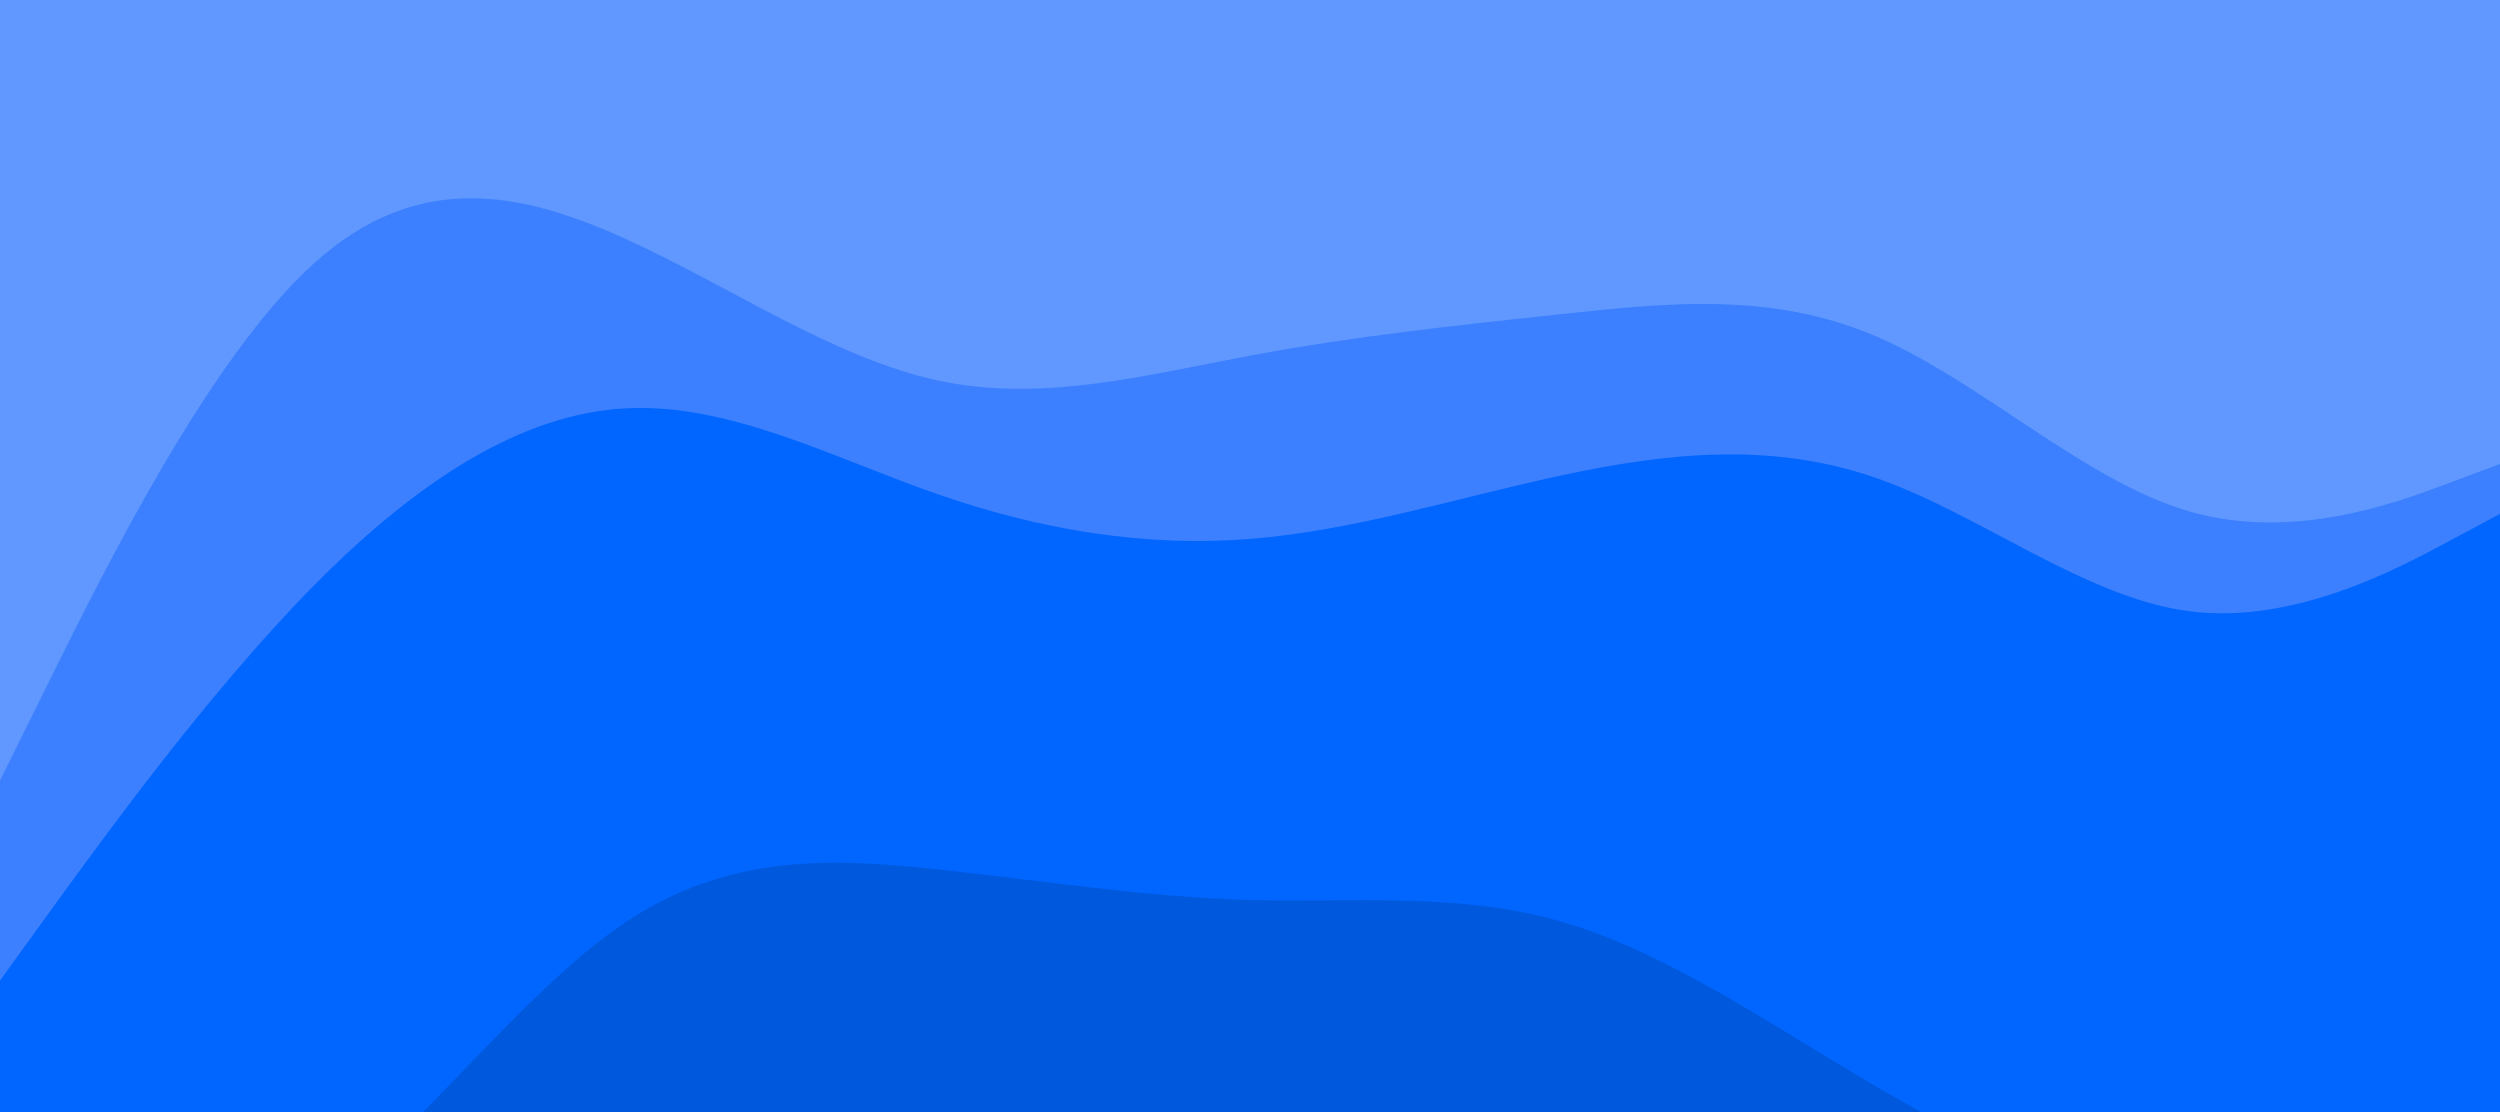
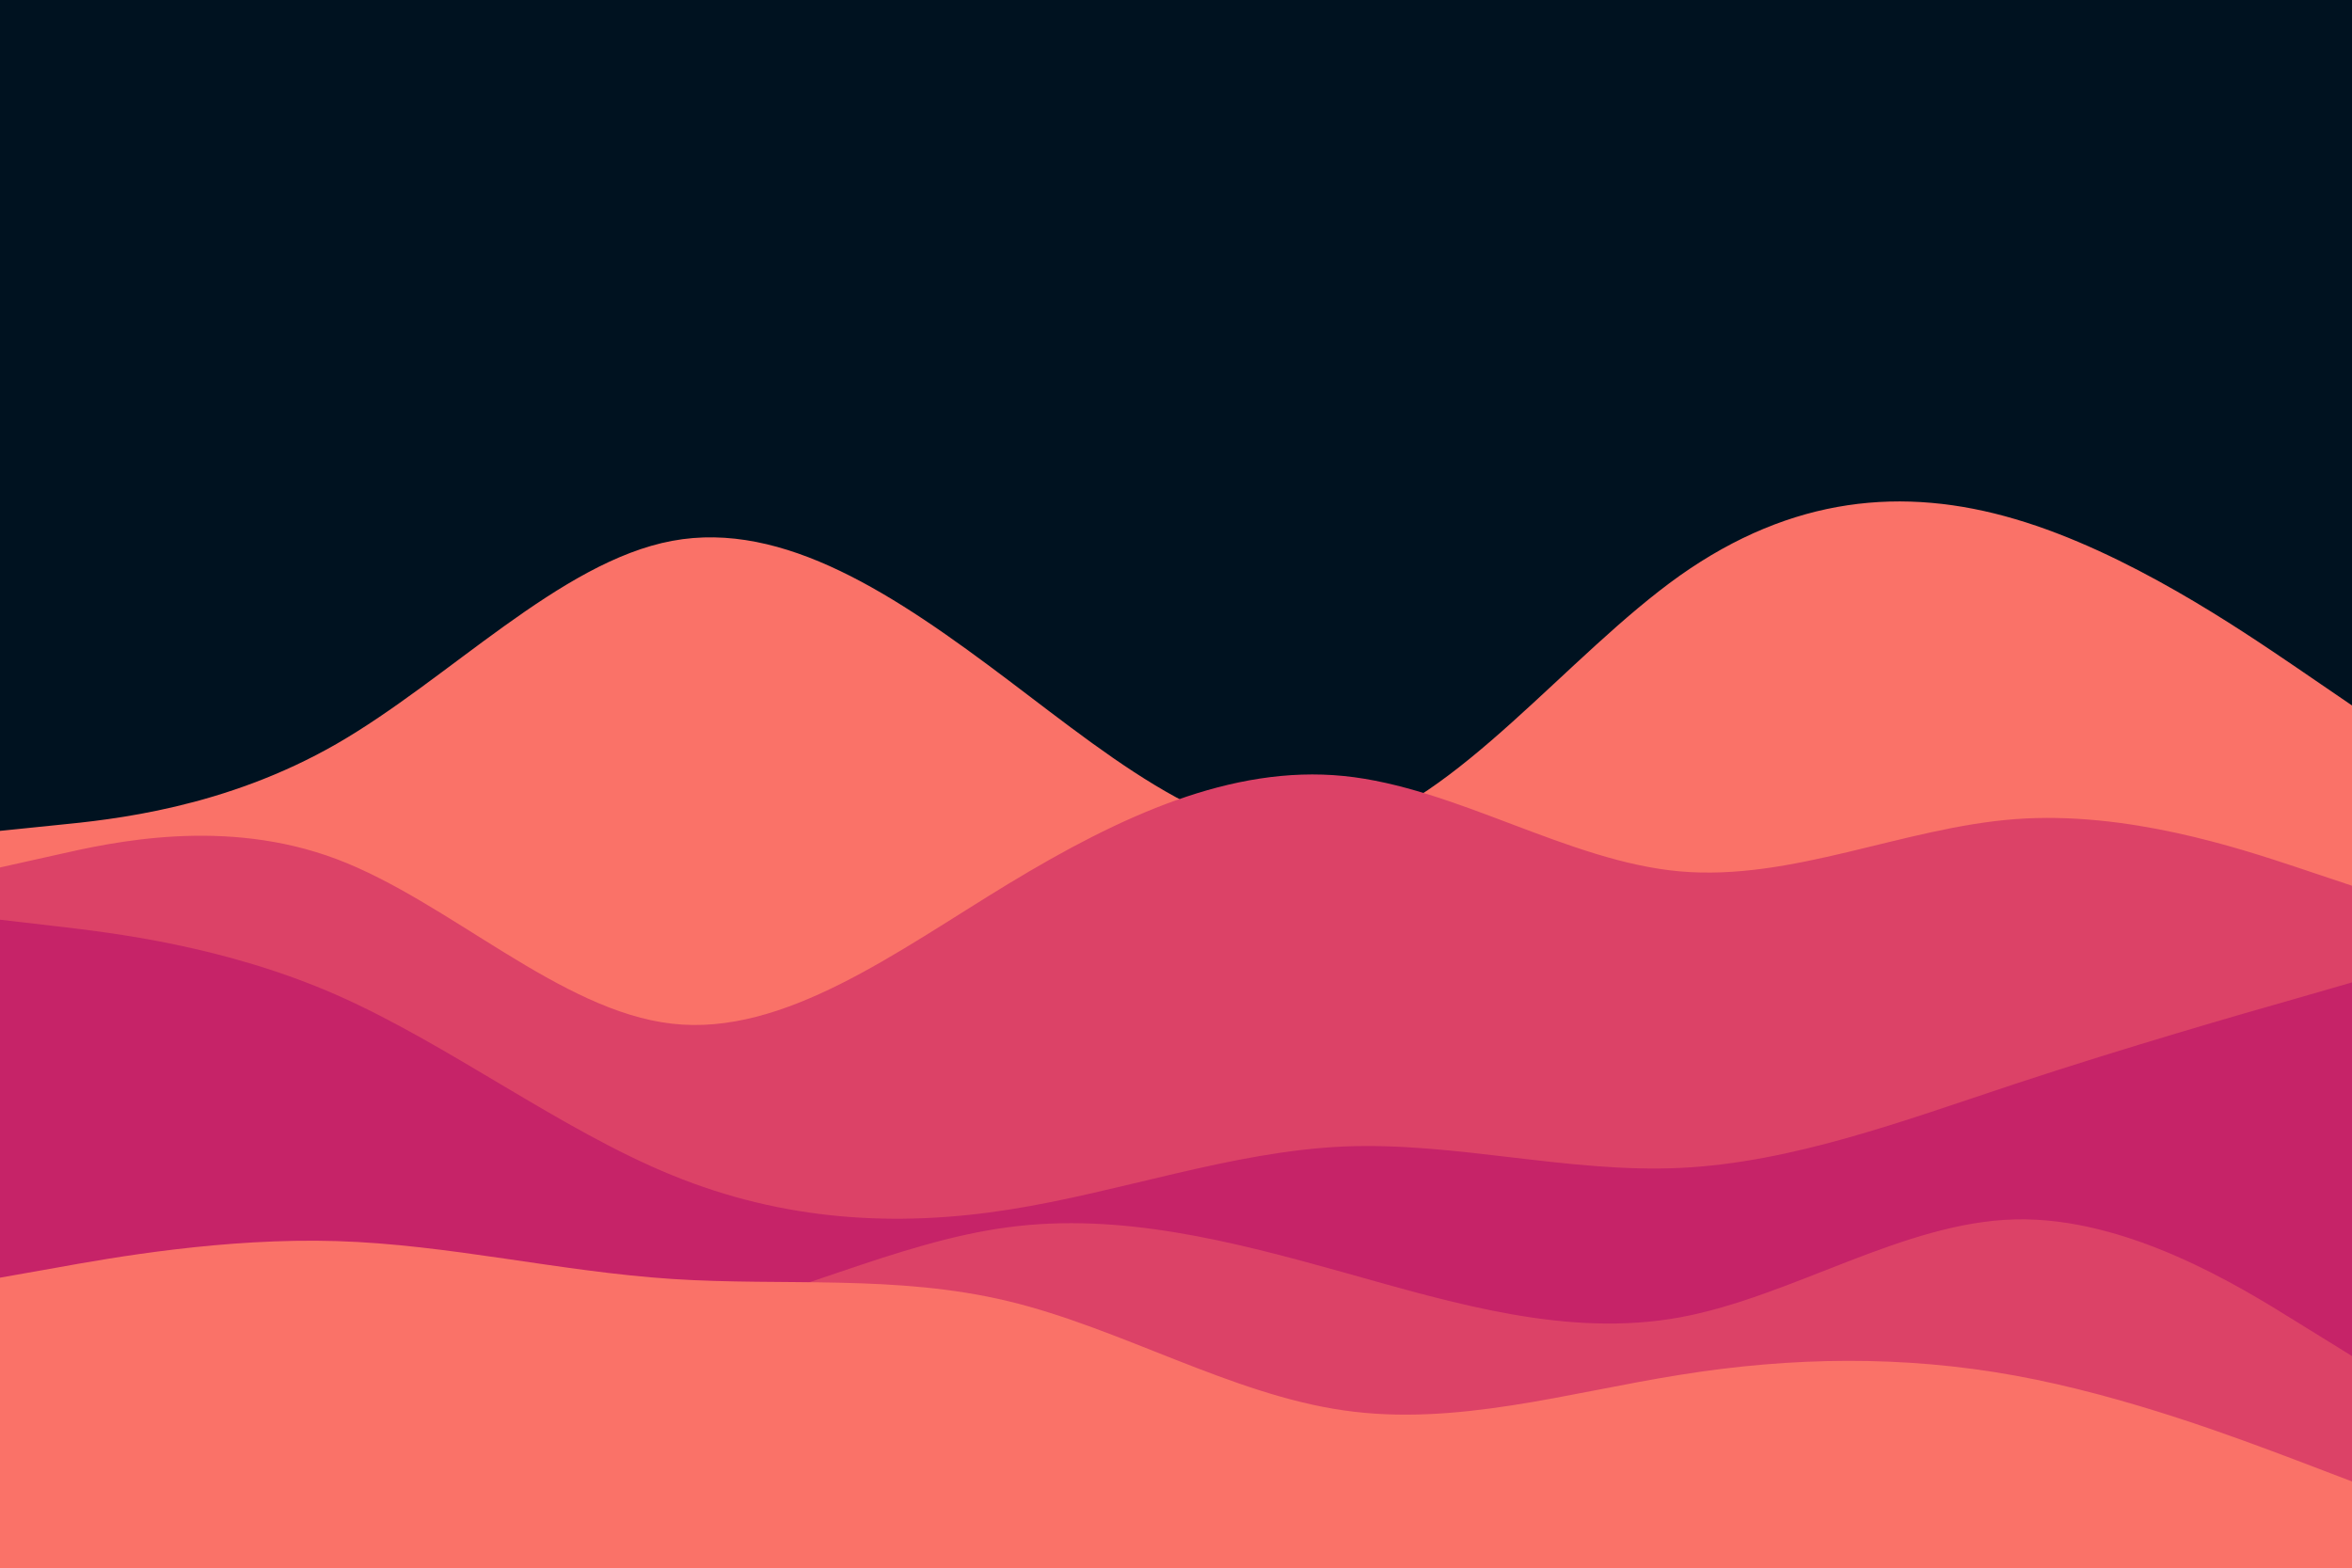
- <svg xmlns="http://www.w3.org/2000/svg" id="visual" viewBox="0 0 900 400" width="900" height="400" version="1.1">
-   <path d="M0 283L18.8 245C37.7 207 75.3 131 112.8 97C150.3 63 187.7 71 225.2 88C262.7 105 300.3 131 337.8 139C375.3 147 412.7 137 450.2 130C487.7 123 525.3 119 562.8 115C600.3 111 637.7 107 675.2 123C712.7 139 750.3 175 787.8 186C825.3 197 862.7 183 881.3 176L900 169L900 0L881.3 0C862.7 0 825.3 0 787.8 0C750.3 0 712.7 0 675.2 0C637.7 0 600.3 0 562.8 0C525.3 0 487.7 0 450.2 0C412.7 0 375.3 0 337.8 0C300.3 0 262.7 0 225.2 0C187.7 0 150.3 0 112.8 0C75.3 0 37.7 0 18.8 0L0 0Z" fill="#6198ff" />
-   <path d="M0 355L18.8 329C37.7 303 75.3 251 112.8 213C150.3 175 187.7 151 225.2 149C262.7 147 300.3 167 337.8 180C375.3 193 412.7 199 450.2 196C487.7 193 525.3 181 562.8 173C600.3 165 637.7 161 675.2 174C712.7 187 750.3 217 787.8 222C825.3 227 862.7 207 881.3 197L900 187L900 167L881.3 174C862.7 181 825.3 195 787.8 184C750.3 173 712.7 137 675.2 121C637.7 105 600.3 109 562.8 113C525.3 117 487.7 121 450.2 128C412.7 135 375.3 145 337.8 137C300.3 129 262.7 103 225.2 86C187.7 69 150.3 61 112.8 95C75.3 129 37.7 205 18.8 243L0 281Z" fill="#3c80ff" />
-   <path d="M0 463L18.8 463C37.7 463 75.3 463 112.8 437C150.3 411 187.7 359 225.2 334C262.7 309 300.3 311 337.8 315C375.3 319 412.7 325 450.2 326C487.7 327 525.3 323 562.8 334C600.3 345 637.7 371 675.2 393C712.7 415 750.3 433 787.8 436C825.3 439 862.7 427 881.3 421L900 415L900 185L881.3 195C862.7 205 825.3 225 787.8 220C750.3 215 712.7 185 675.2 172C637.7 159 600.3 163 562.8 171C525.3 179 487.7 191 450.2 194C412.7 197 375.3 191 337.8 178C300.3 165 262.7 145 225.2 147C187.7 149 150.3 173 112.8 211C75.3 249 37.7 301 18.8 327L0 353Z" fill="#0066ff" />
-   <path d="M0 475L18.8 484C37.7 493 75.3 511 112.8 500C150.3 489 187.7 449 225.2 434C262.7 419 300.3 429 337.8 435C375.3 441 412.7 443 450.2 437C487.7 431 525.3 417 562.8 427C600.3 437 637.7 471 675.2 498C712.7 525 750.3 545 787.8 534C825.3 523 862.7 481 881.3 460L900 439L900 413L881.3 419C862.7 425 825.3 437 787.8 434C750.3 431 712.7 413 675.2 391C637.7 369 600.3 343 562.8 332C525.3 321 487.7 325 450.2 324C412.7 323 375.3 317 337.8 313C300.3 309 262.7 307 225.2 332C187.7 357 150.3 409 112.8 435C75.3 461 37.7 461 18.8 461L0 461Z" fill="#0059dd" />
-   <path d="M0 601L18.8 601C37.7 601 75.3 601 112.8 601C150.3 601 187.7 601 225.2 601C262.7 601 300.3 601 337.8 601C375.3 601 412.7 601 450.2 601C487.7 601 525.3 601 562.8 601C600.3 601 637.7 601 675.2 601C712.7 601 750.3 601 787.8 601C825.3 601 862.7 601 881.3 601L900 601L900 437L881.3 458C862.7 479 825.3 521 787.8 532C750.3 543 712.7 523 675.2 496C637.7 469 600.3 435 562.8 425C525.3 415 487.7 429 450.2 435C412.7 441 375.3 439 337.8 433C300.3 427 262.7 417 225.2 432C187.7 447 150.3 487 112.8 498C75.3 509 37.7 491 18.8 482L0 473Z" fill="#004cbb" />
+ <svg xmlns="http://www.w3.org/2000/svg" id="visual" viewBox="0 0 900 600" width="900" height="600" version="1.1">
+   <rect x="0" y="0" width="900" height="600" fill="#001220" />
+   <path d="M0 318L21.5 315.8C43 313.7 86 309.3 128.8 284.7C171.7 260 214.3 215 257.2 207C300 199 343 228 385.8 260.3C428.7 292.7 471.3 328.3 514.2 317.8C557 307.3 600 250.7 642.8 220.3C685.7 190 728.3 186 771.2 198.7C814 211.3 857 240.7 878.5 255.3L900 270L900 601L878.5 601C857 601 814 601 771.2 601C728.3 601 685.7 601 642.8 601C600 601 557 601 514.2 601C471.3 601 428.7 601 385.8 601C343 601 300 601 257.2 601C214.3 601 171.7 601 128.8 601C86 601 43 601 21.5 601L0 601Z" fill="#fa7268" />
+   <path d="M0 332L21.5 327.2C43 322.3 86 312.7 128.8 328.8C171.7 345 214.3 387 257.2 391.8C300 396.7 343 364.3 385.8 338.3C428.7 312.3 471.3 292.7 514.2 297C557 301.3 600 329.7 642.8 333.5C685.7 337.3 728.3 316.7 771.2 313.5C814 310.3 857 324.7 878.5 331.8L900 339L900 601L878.5 601C857 601 814 601 771.2 601C728.3 601 685.7 601 642.8 601C600 601 557 601 514.2 601C471.3 601 428.7 601 385.8 601C343 601 300 601 257.2 601C214.3 601 171.7 601 128.8 601C86 601 43 601 21.5 601L0 601Z" fill="#dc4267" />
+   <path d="M0 352L21.5 354.5C43 357 86 362 128.8 380.8C171.7 399.7 214.3 432.3 257.2 449.8C300 467.3 343 469.7 385.8 463C428.7 456.3 471.3 440.7 514.2 438.8C557 437 600 449 642.8 447C685.7 445 728.3 429 771.2 414.8C814 400.7 857 388.3 878.5 382.2L900 376L900 601L878.5 601C857 601 814 601 771.2 601C728.3 601 685.7 601 642.8 601C600 601 557 601 514.2 601C471.3 601 428.7 601 385.8 601C343 601 300 601 257.2 601C214.3 601 171.7 601 128.8 601C86 601 43 601 21.5 601L0 601Z" fill="#c62368" />
+   <path d="M0 503L21.5 502.5C43 502 86 501 128.8 503.8C171.7 506.7 214.3 513.3 257.2 505.5C300 497.7 343 475.3 385.8 469.7C428.7 464 471.3 475 514.2 487C557 499 600 512 642.8 504.2C685.7 496.3 728.3 467.7 771.2 466.7C814 465.7 857 492.3 878.5 505.7L900 519L900 601L878.5 601C857 601 814 601 771.2 601C728.3 601 685.7 601 642.8 601C600 601 557 601 514.2 601C471.3 601 428.7 601 385.8 601C343 601 300 601 257.2 601C214.3 601 171.7 601 128.8 601C86 601 43 601 21.5 601L0 601Z" fill="#dc4267" />
+   <path d="M0 489L21.5 485.2C43 481.3 86 473.7 128.8 475C171.7 476.3 214.3 486.7 257.2 489.5C300 492.3 343 487.7 385.8 498C428.7 508.3 471.3 533.7 514.2 539.8C557 546 600 533 642.8 526.2C685.7 519.3 728.3 518.7 771.2 526.5C814 534.3 857 550.7 878.5 558.8L900 567L900 601L878.5 601C857 601 814 601 771.2 601C728.3 601 685.7 601 642.8 601C600 601 557 601 514.2 601C471.3 601 428.7 601 385.8 601C343 601 300 601 257.2 601C214.3 601 171.7 601 128.8 601C86 601 43 601 21.5 601L0 601Z" fill="#fa7268" />
</svg>
